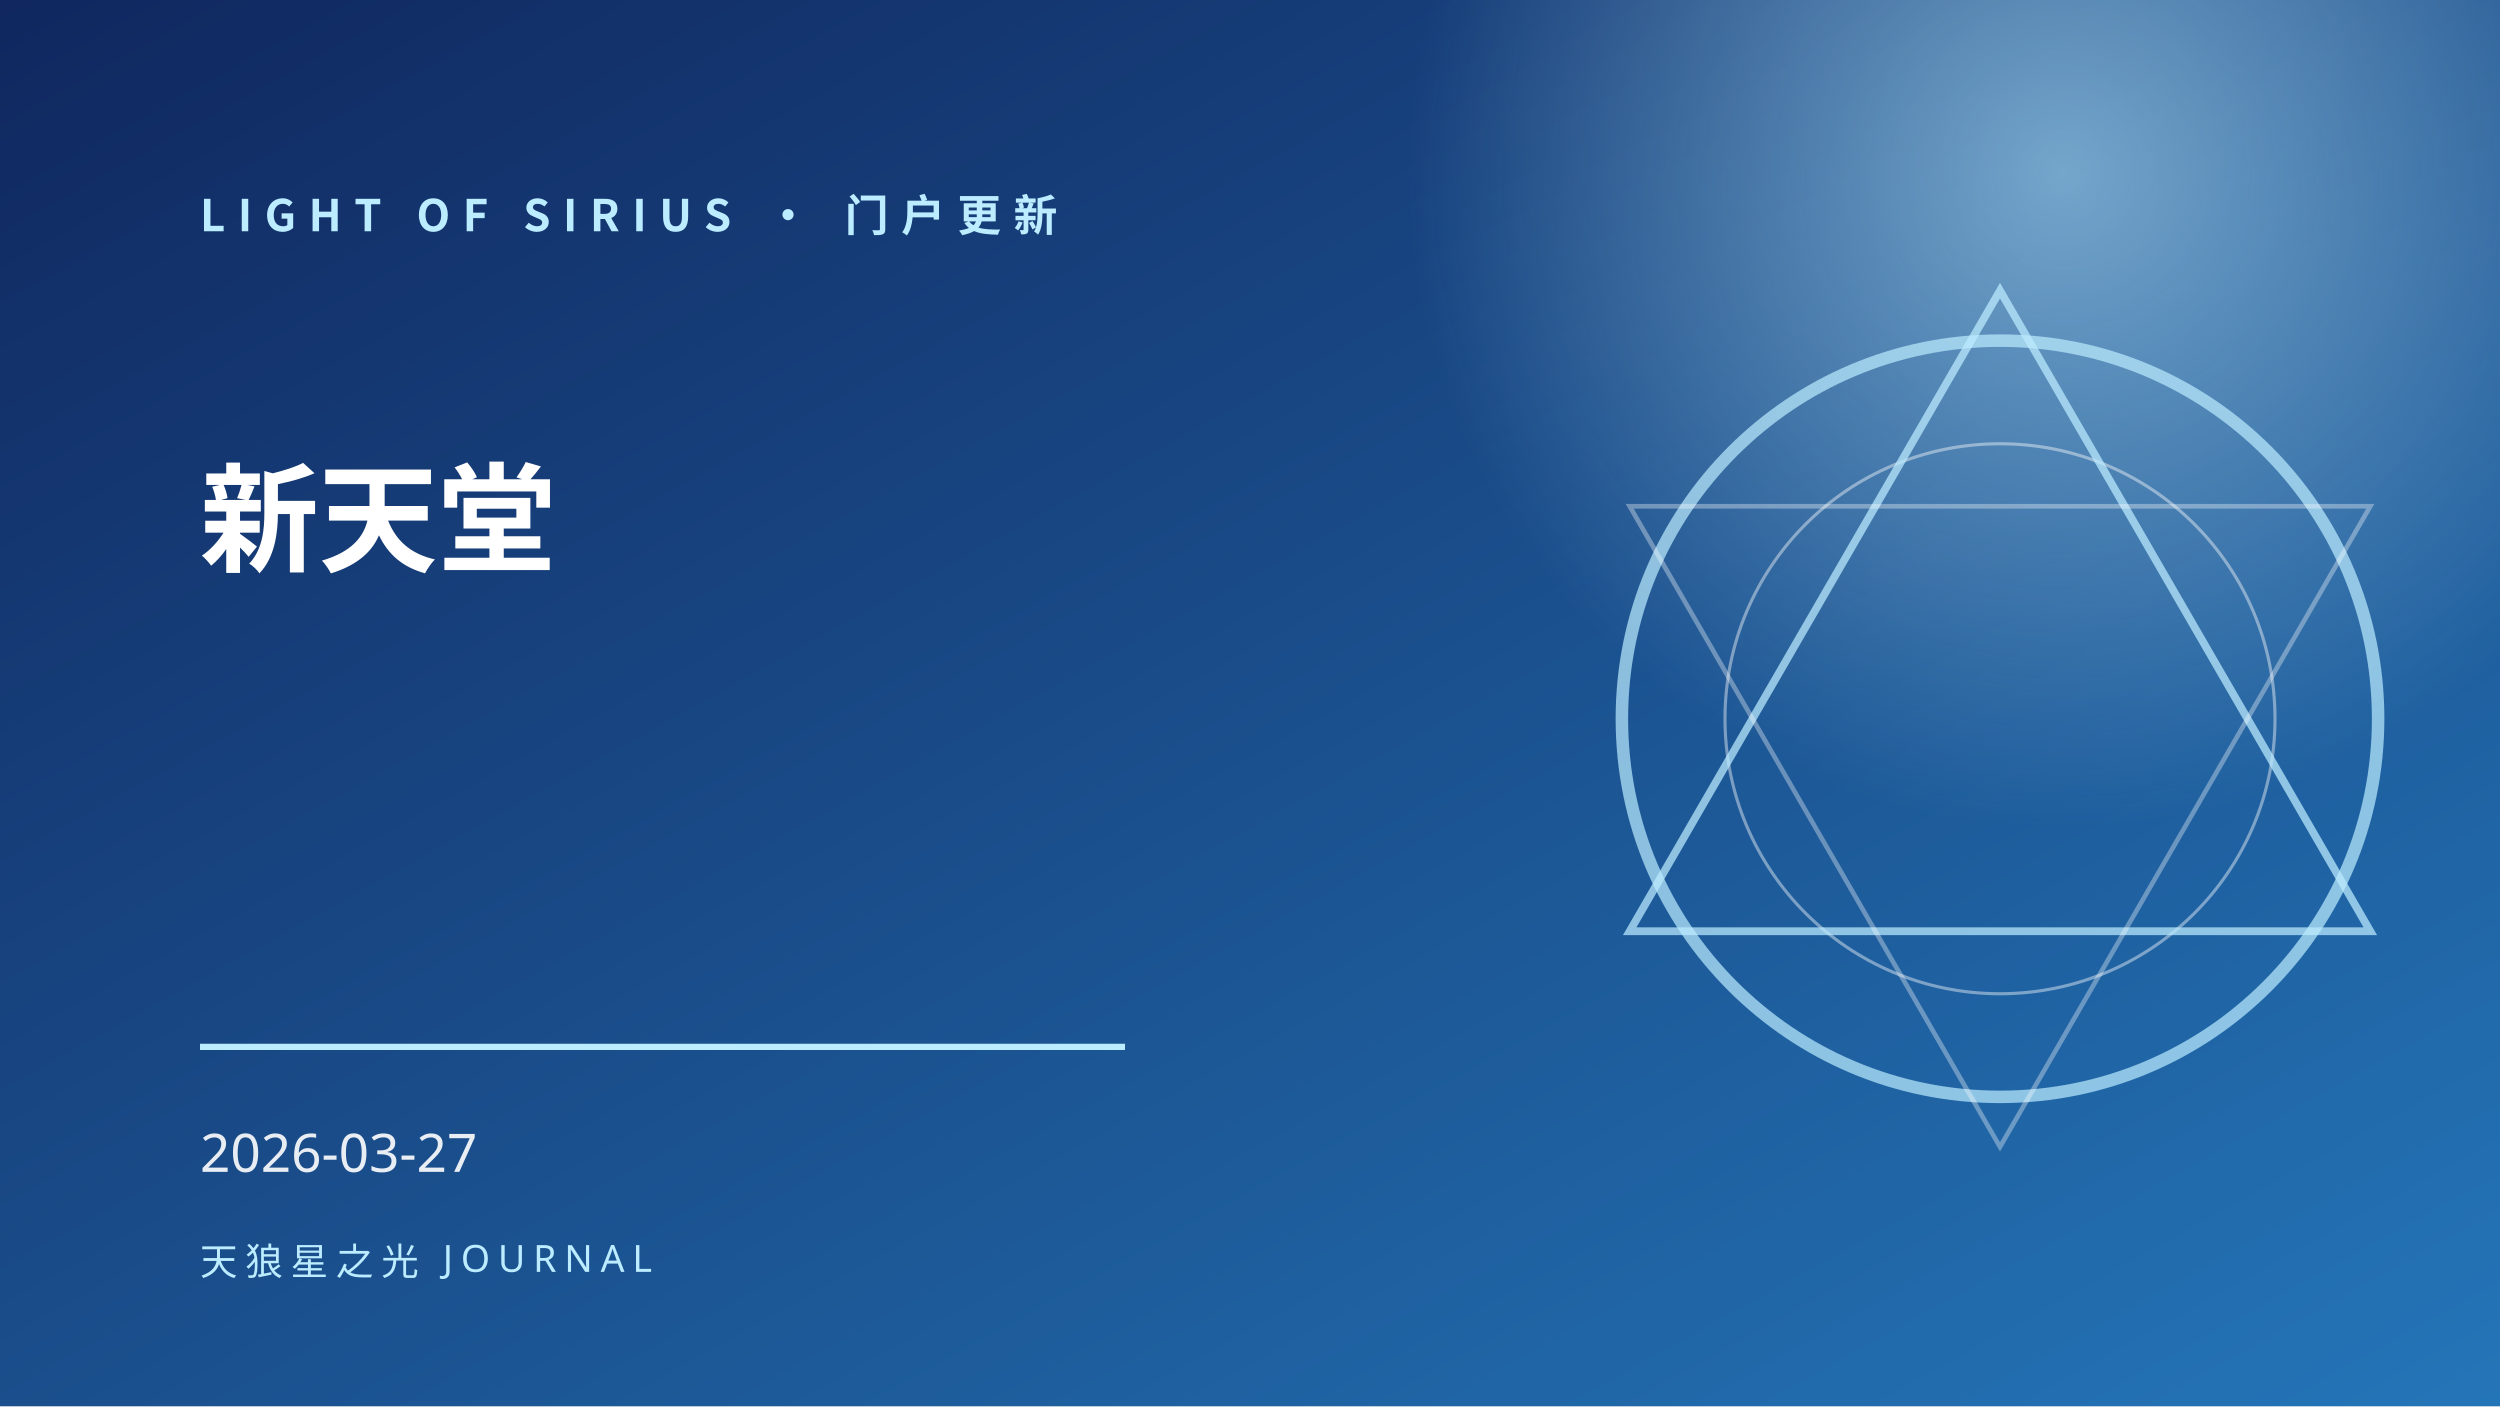
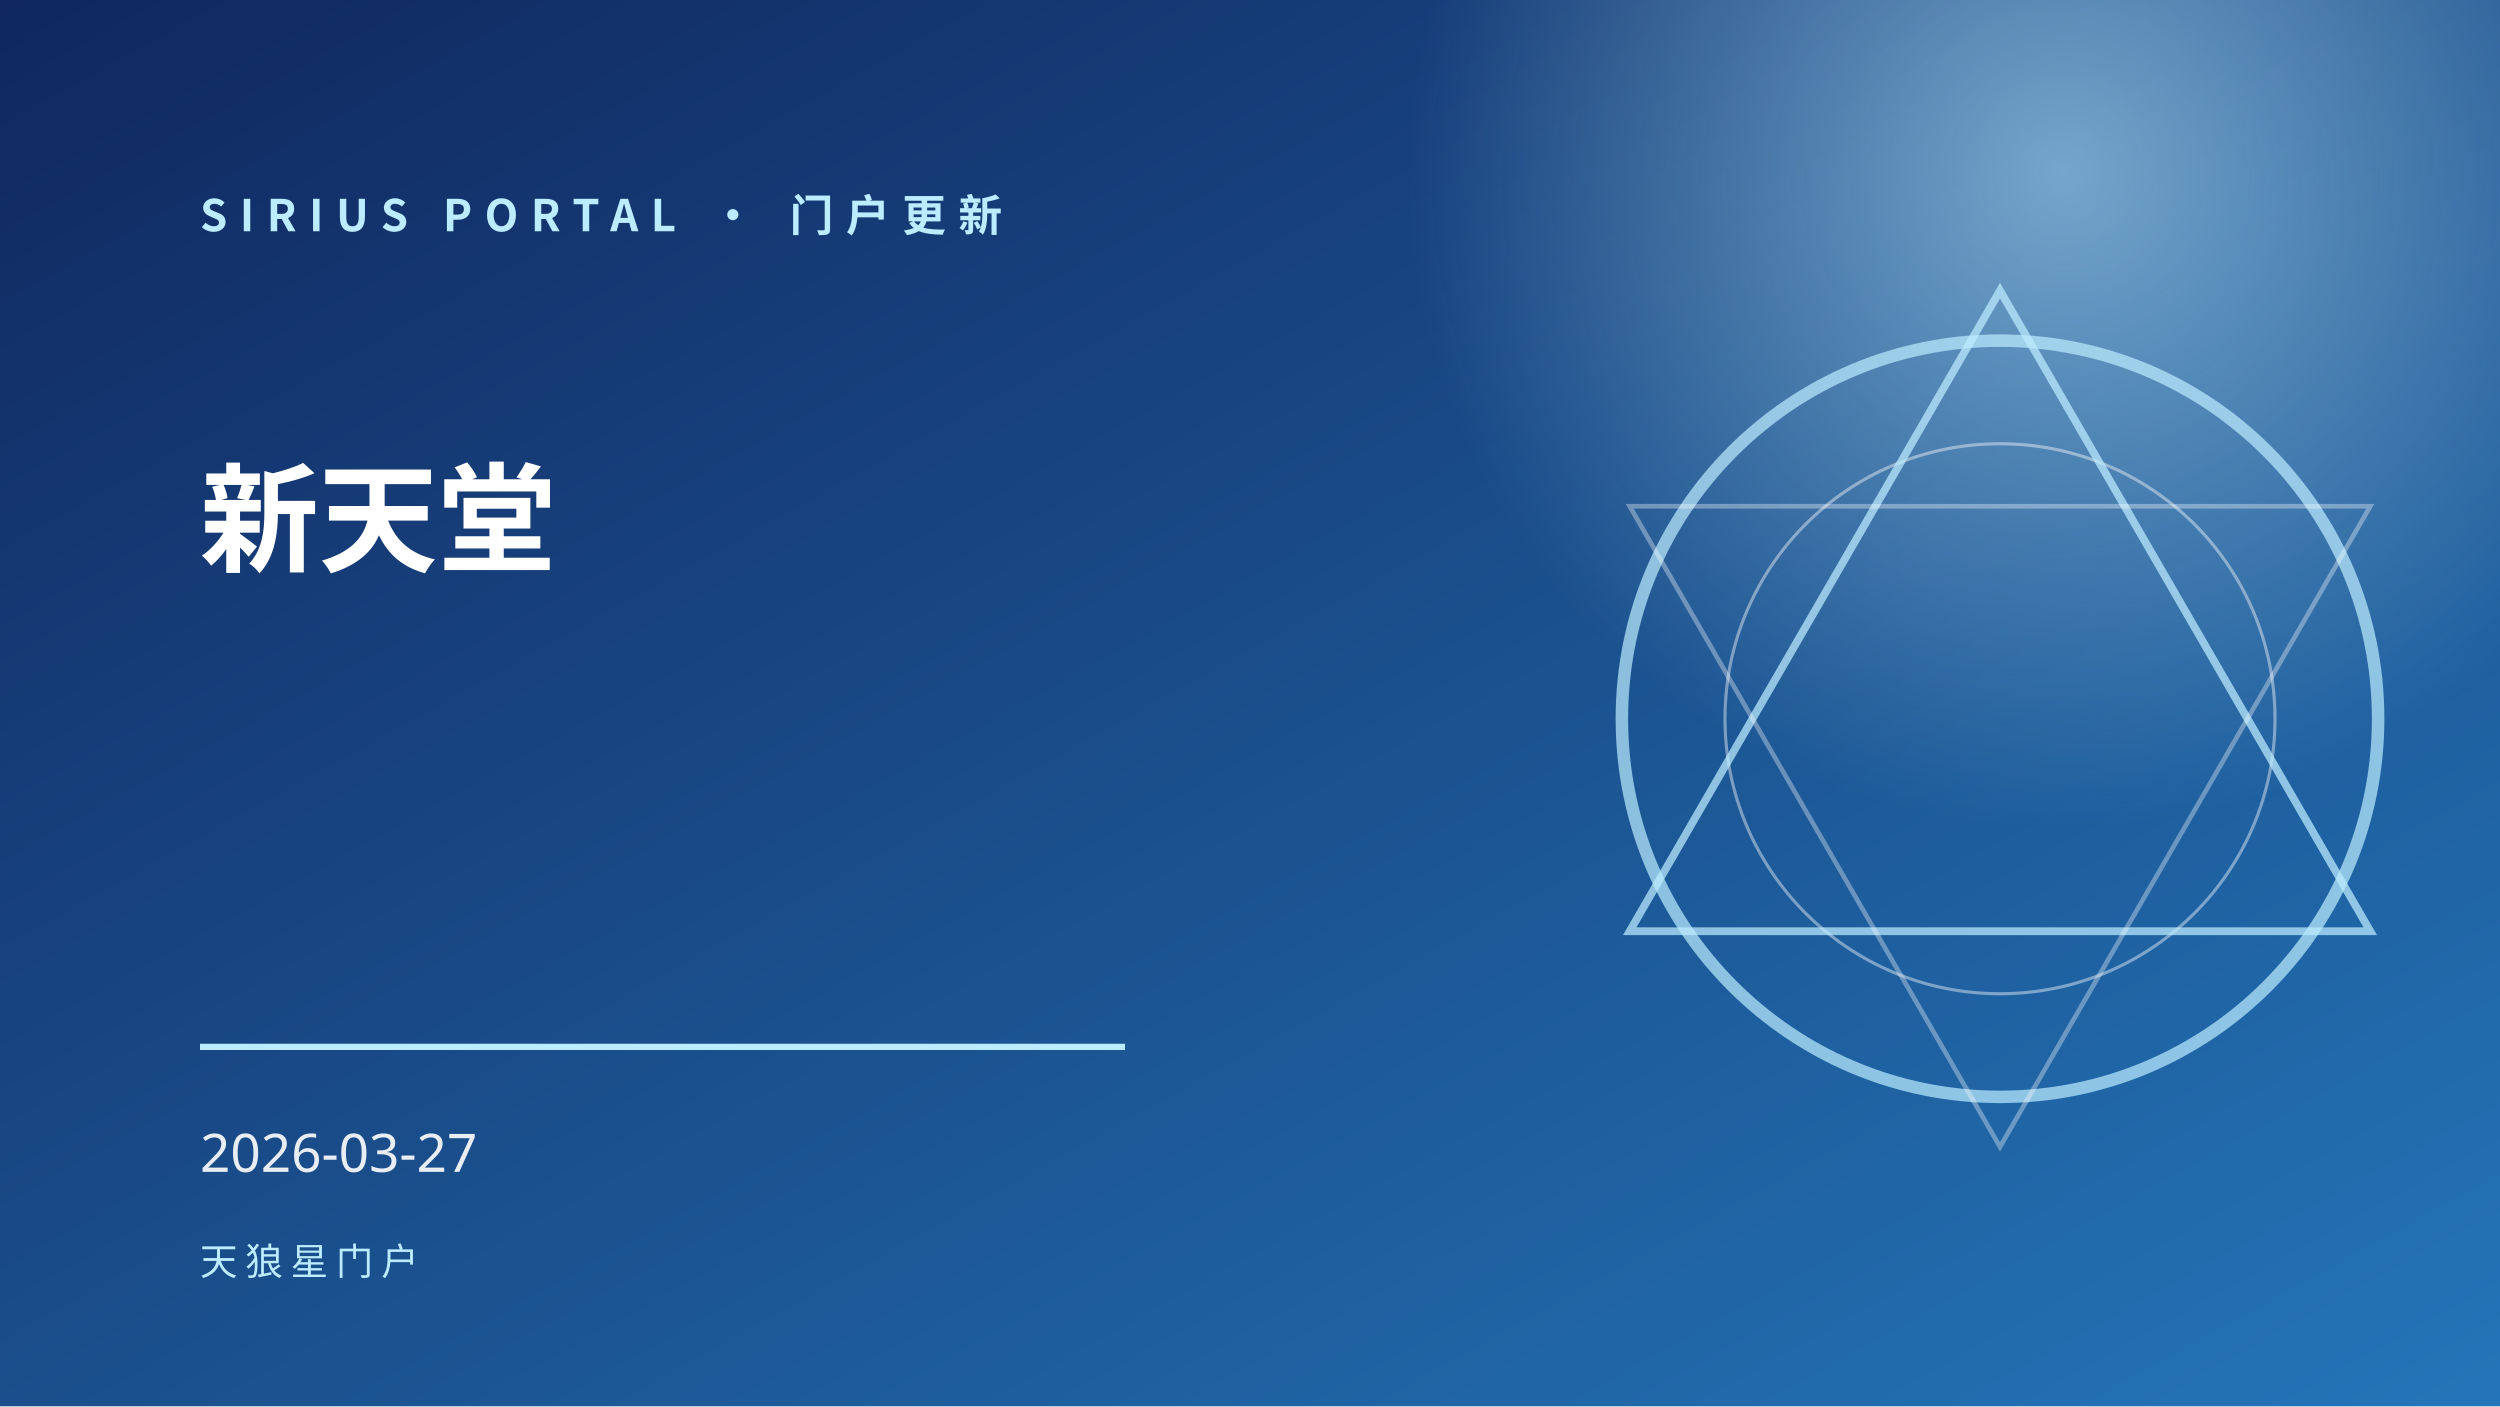
<svg xmlns="http://www.w3.org/2000/svg" width="1600" height="900" viewBox="0 0 1600 900" role="img" aria-label="新天堂">
  <defs>
    <linearGradient id="bg" x1="0" y1="0" x2="1" y2="1">
      <stop stop-color="#10275f" />
      <stop offset="1" stop-color="#2475b8" />
    </linearGradient>
    <radialGradient id="glow">
      <stop stop-color="#bcecff" stop-opacity=".56" />
      <stop offset="1" stop-color="#bcecff" stop-opacity="0" />
    </radialGradient>
  </defs>
  <rect width="1600" height="900" fill="url(#bg)" />
  <circle cx="1320" cy="110" r="420" fill="url(#glow)" />
  <circle cx="1280" cy="460" r="242" fill="none" stroke="#bcecff" stroke-width="8" opacity=".7" />
  <circle cx="1280" cy="460" r="176" fill="none" stroke="white" stroke-width="2" opacity=".42" />
  <path d="M1280 186 1517 596 1043 596Z" fill="none" stroke="#bcecff" stroke-width="5" opacity=".72" />
  <path d="M1043 324 1517 324 1280 734Z" fill="none" stroke="white" stroke-width="3" opacity=".34" />
-   <text x="128" y="148" fill="#bcecff" font-family="Microsoft YaHei, Noto Sans CJK SC, sans-serif" font-size="28" font-weight="700" letter-spacing="8">LIGHT OF SIRIUS · 门户更新</text>
+   <text x="128" y="148" fill="#bcecff" font-family="Microsoft YaHei, Noto Sans CJK SC, sans-serif" font-size="28" font-weight="700" letter-spacing="8">SIRIUS PORTAL · 门户更新</text>
  <text x="128" y="360" fill="white" font-family="STKaiti, KaiTi, Microsoft YaHei, serif" font-size="76" font-weight="700">
    <tspan x="128" dy="0">新天堂</tspan>
  </text>
  <line x1="128" y1="670" x2="720" y2="670" stroke="#bcecff" stroke-width="4" />
  <text x="128" y="750" fill="white" opacity=".9" font-family="Microsoft YaHei, sans-serif" font-size="34">2026-03-27</text>
-   <text x="128" y="816" fill="#bcecff" font-family="Microsoft YaHei, sans-serif" font-size="24" letter-spacing="5">天狼星之光 JOURNAL</text>
+   <text x="128" y="816" fill="#bcecff" font-family="Microsoft YaHei, sans-serif" font-size="24" letter-spacing="5">天狼星门户</text>
</svg>
